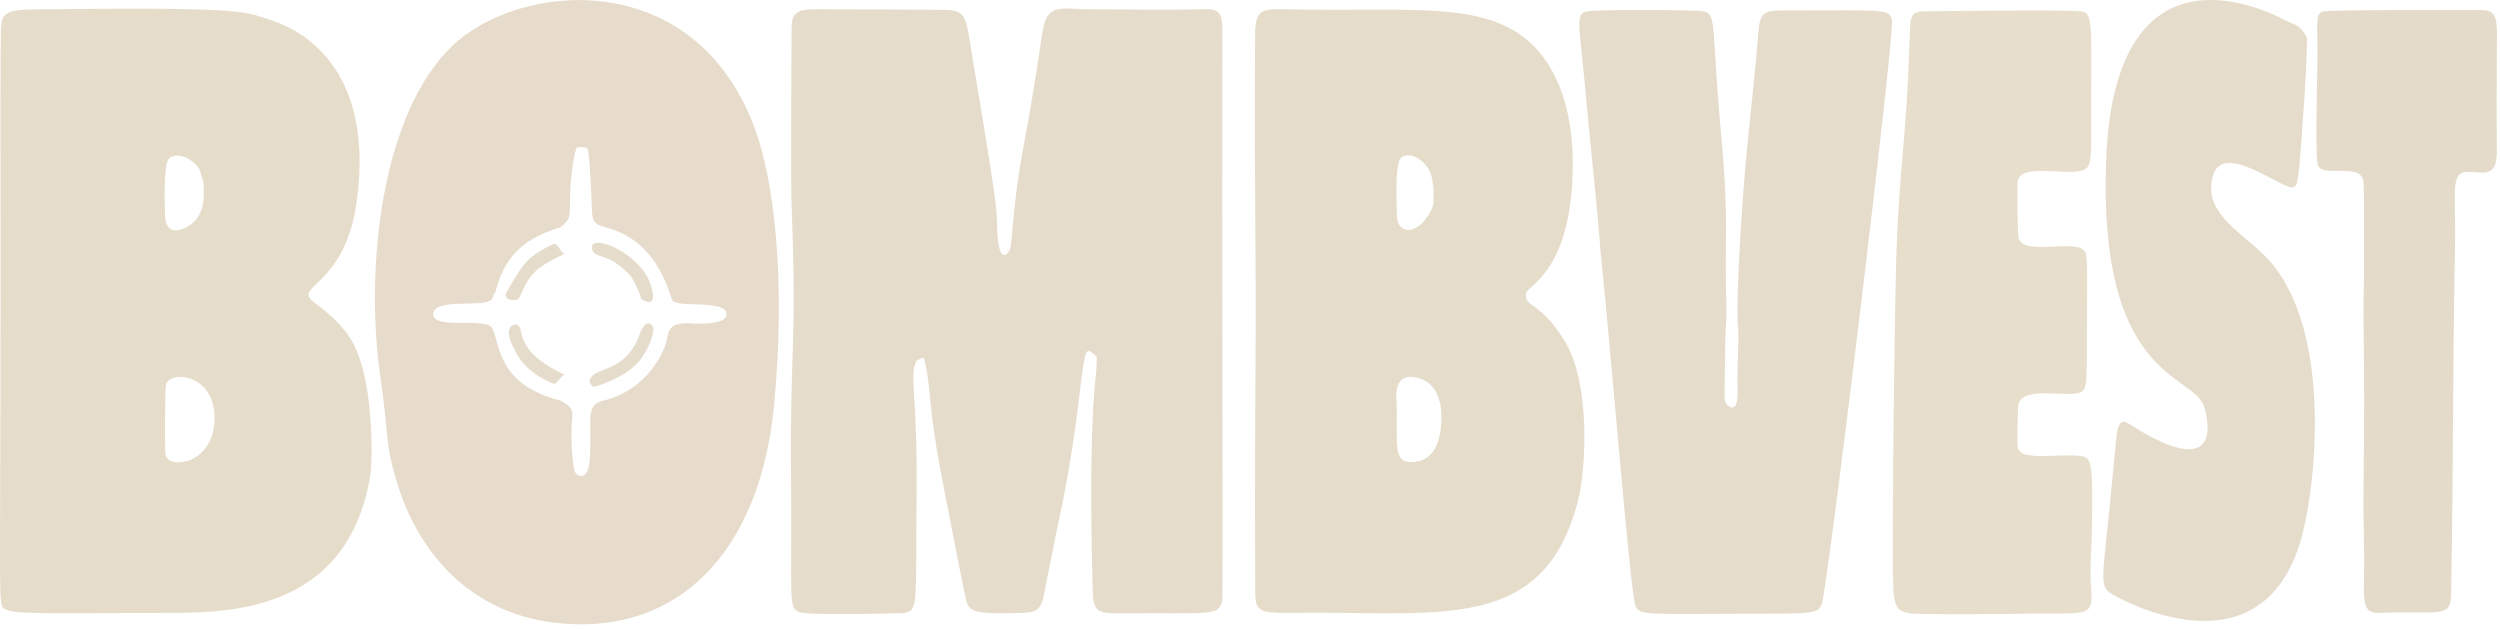
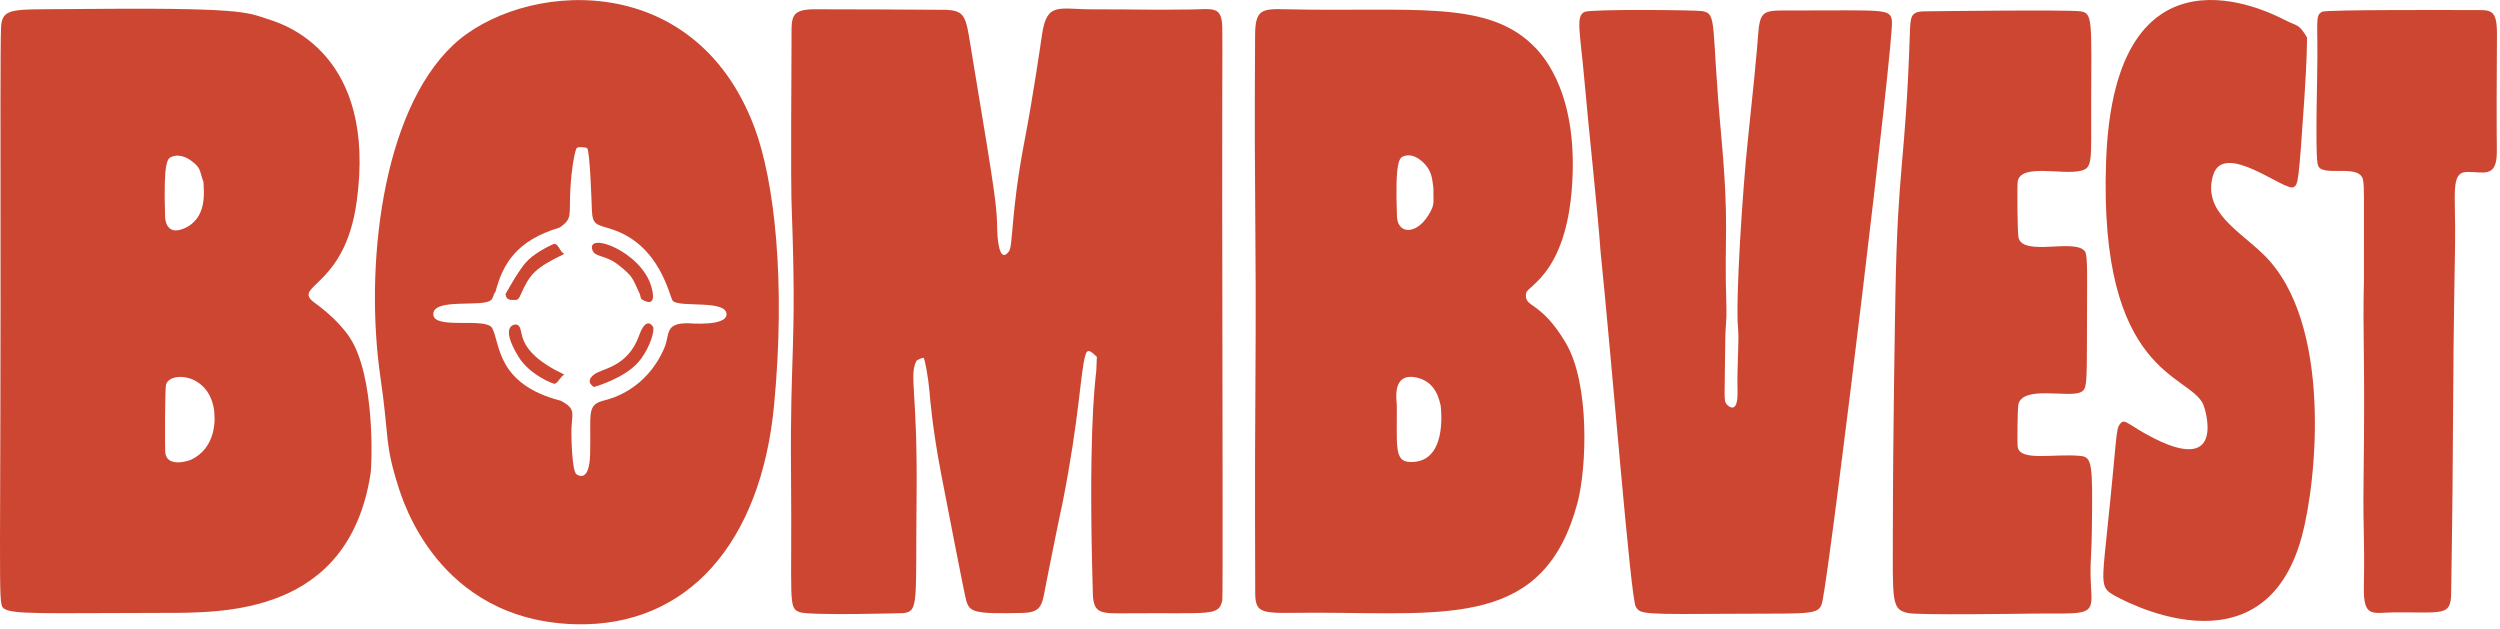
<svg xmlns="http://www.w3.org/2000/svg" width="100%" height="100%" viewBox="0 0 358 90" version="1.1" xml:space="preserve" style="fill-rule:evenodd;clip-rule:evenodd;stroke-linejoin:round;stroke-miterlimit:2;">
+   <style>path { fill: #cd4632 !important; }</style>
  <g transform="matrix(1,0,0,1,-7.03949,-6.490681)">
    <g id="Background">
      <path d="M164.108,57.589C163.233,56.771 162.737,56.29 162.436,57.445C161.704,60.252 161.623,66.191 159.209,78.448C159.033,79.341 158.98,79.322 156.933,89.59C156.263,92.955 156.424,94.192 153.491,94.26C146.476,94.423 145.925,94.158 145.411,92.53C145.166,91.751 142.108,75.887 141.828,74.438C140.57,67.911 140.218,63.519 140.142,62.562C139.992,60.695 139.474,57.825 139.287,57.714C139.219,57.673 138.333,58.05 138.281,58.152C137.181,60.322 138.448,62.26 138.295,77.497C138.139,92.963 138.627,93.938 136.469,94.286C136.364,94.303 123.156,94.658 121.619,94.168C119.818,93.595 120.484,92.82 120.315,74.501C120.149,56.502 121.153,56.518 120.419,36.499C120.349,34.581 120.275,32.558 120.386,12.501C120.405,9.077 120.074,7.899 123.502,7.817C124.03,7.804 141.877,7.867 142.505,7.897C145.485,8.041 145.338,8.96 146.268,14.54C149.838,35.951 149.757,35.965 149.842,39.44C149.848,39.719 149.966,44.533 151.506,42.507C152.141,41.671 151.749,37.04 153.774,26.549C154.959,20.406 156.078,12.668 156.254,11.457C156.943,6.691 158.69,7.837 163.504,7.827C170.507,7.813 170.484,7.937 177.5,7.849C180.771,7.808 182.032,7.275 182.073,10.524C182.127,14.762 182,14.758 182.099,63.504C182.103,65.82 182.156,92.088 182.074,92.453C181.549,94.76 180.612,94.222 168.497,94.315C164.709,94.345 163.621,94.436 163.535,91.499C162.896,69.634 163.745,62.093 164.03,59.553C164.048,59.396 164.036,59.407 164.108,57.589Z" style="fill:rgb(230,220,203);" />
      <path d="M64.21,76.595C62.03,69.79 62.842,69.636 61.516,60.499C59.234,44.789 61.678,22.6 71.913,12.955C81.484,3.935 106.317,1.569 115.053,24.666C117.943,32.305 119.58,46.816 117.883,64.556C116.004,84.201 105.516,96.283 89.492,95.883C69.576,95.387 64.639,77.649 64.21,76.595ZM78.001,48.255C77.711,48.577 77.698,49.089 77.408,49.411C76.328,50.61 68.921,49.041 69.094,51.56C69.243,53.734 76.684,51.873 77.526,53.482C78.694,55.715 78.108,61.49 87.327,63.871C89.739,65.106 88.834,65.787 88.863,68.495C88.868,68.971 88.921,73.918 89.591,74.399C89.818,74.562 91.44,75.657 91.547,71.504C91.699,65.629 90.968,64.47 93.593,63.821C94.475,63.603 99.562,62.345 102.156,56.355C103.007,54.391 102.151,52.774 105.508,52.778C105.711,52.778 111.065,53.262 111.08,51.506C111.098,49.382 104.461,50.558 103.405,49.601C102.917,49.158 101.699,41.553 94.577,39.297C92.434,38.618 91.867,38.748 91.793,36.489C91.77,35.787 91.523,28.226 91.136,27.738C90.999,27.566 89.897,27.475 89.659,27.659C89.378,27.878 88.887,30.556 88.717,33.517C88.498,37.323 89.1,37.767 87.174,39.08C81.004,40.914 79.041,44.279 78.001,48.255ZM87.803,42.84C83.563,44.893 82.888,45.781 81.613,48.591C81.286,49.313 81.287,49.437 80.505,49.429C79.366,49.417 79.594,48.784 79.427,48.666C81.547,44.832 82.421,44.001 82.77,43.669C83.971,42.528 86.382,41.359 86.516,41.421C87.096,41.689 87.223,42.573 87.803,42.84Z" style="fill:rgb(231,220,203);" />
      <path d="M7.116,31.5C7.113,29.818 7.082,12.695 7.184,10.474C7.318,7.541 8.818,7.87 16.504,7.792C42.224,7.533 42.211,8.21 45.572,9.285C47.783,9.991 61.072,14.24 58.105,35.452C56.373,47.834 48.618,47.341 52.128,49.873C52.581,50.2 55.402,52.235 57.096,54.78C60.775,60.31 60.326,72.941 60.089,74.431C56.897,94.478 39.166,94.252 30.5,94.256C13.387,94.264 8.464,94.565 7.468,93.525C6.73,92.755 7.184,89.234 7.116,31.5ZM37.772,66.502C37.737,66.162 37.762,65.817 37.727,65.476C37.147,59.926 31.34,59.568 30.808,61.586C30.66,62.145 30.62,70.897 30.724,71.451C31.092,73.412 33.954,72.532 34.418,72.312C37.91,70.654 37.744,66.731 37.772,66.502ZM36.175,32.553C35.555,30.861 35.89,30.624 34.471,29.541C34.288,29.402 32.993,28.414 31.673,28.92C31.028,29.166 30.43,29.395 30.678,37.487C30.686,37.744 30.765,40.331 33.397,39.204C36.796,37.749 36.214,33.817 36.175,32.553Z" style="fill:rgb(230,220,202);" />
      <g transform="matrix(0.93385,0,0,1,12.35188,0)">
        <path d="M186.817,62.503C186.994,36.996 186.597,37.019 186.773,11.506C186.798,7.814 187.815,7.736 191.497,7.816C210.507,8.232 222.009,6.424 229.204,12.823C230.382,13.87 235.925,18.8 235.464,31.499C234.957,45.493 228.529,47.39 228.339,48.445C227.938,50.671 230.425,49.327 234.393,55.566C238.165,61.496 237.596,73.59 236.228,78.43C231.195,96.238 216.587,94.28 196.504,94.231C188.32,94.211 186.806,94.796 186.792,91.5C186.782,89.18 186.714,73.5 186.817,62.503ZM215.228,64.557C215.054,64.092 214.692,61.163 211.491,60.547C207.664,59.81 208.497,63.879 208.502,64.5C208.548,70.276 208.068,72.565 210.498,72.649C216.234,72.849 215.319,65.302 215.228,64.557ZM214.13,33.523C213.946,32.535 214.02,31.301 212.911,30.103C212.719,29.896 211.254,28.314 209.61,28.843C208.946,29.057 208.197,29.298 208.529,37.498C208.628,39.966 211.377,40.196 213.295,37.377C214.449,35.681 214.041,35.555 214.13,33.523Z" style="fill:rgb(230,220,202);" />
      </g>
      <g transform="matrix(0.876069,0,0,1,26.01658,0)">
        <path d="M239.958,42.466C239.483,36.608 238.143,26.09 237.272,17.525C236.614,11.053 235.868,8.769 237.346,8.195C238.455,7.765 255.576,7.925 256.573,8.08C259.084,8.47 258.006,9.695 259.643,25.485C261.08,39.342 260.132,39.66 260.534,50.487C260.598,52.21 260.37,53.625 260.36,54.499C260.259,63.754 260.053,63.86 260.612,64.425C260.758,64.572 262.451,66.046 262.35,62.493C262.244,58.798 262.64,55.318 262.435,53.513C261.998,49.66 263.168,33.707 264.05,26.447C265.828,11.818 265.637,11.809 265.815,10.541C266.195,7.836 267.081,7.988 271.504,7.99C286.47,7.999 287.304,7.682 287.589,9.484C287.974,11.922 277.858,85.12 276.265,92.439C275.787,94.632 274.92,94.313 262.501,94.381C246.744,94.469 246.479,94.477 245.715,93.37C244.887,92.17 241.832,58.481 239.958,42.466Z" style="fill:rgb(230,220,203);" />
      </g>
      <g transform="matrix(0.686693,0,0,1,84.56771,0)">
        <path d="M368.194,11.857C368.19,12.552 368.174,15.127 367.645,20.52C366.455,32.667 366.358,32.906 365.394,33.289C363.635,33.988 350.835,26.577 348.624,31.563C346.309,36.784 353.95,39.461 359.169,42.967C373.644,52.689 370.202,75.537 367.098,83.347C359.02,103.665 329.346,92.351 327.481,91.549C325.314,90.616 325.402,89.776 326.37,83.474C328.701,68.314 328.249,68.053 329.238,67.172C330.234,66.284 330.9,67.423 336.551,69.348C351.14,74.317 347.046,65.205 346.578,64.445C343.843,60.006 324.648,60.357 326.299,29.485C328.05,-3.258 360.357,8.219 363.549,9.353C366.107,10.262 366.423,9.806 368.194,11.857Z" style="fill:rgb(230,220,203);" />
      </g>
      <g transform="matrix(0.793632,0,0,1,49.73604,0)">
        <path d="M322.788,48.501C322.691,61.611 322.999,62.178 321.572,62.67C319.234,63.477 311.066,61.635 310.367,64.466C310.27,64.858 310.136,70.078 310.283,70.571C310.878,72.564 316.748,71.439 321.486,71.768C323.725,71.923 323.823,72.785 323.646,82.497C323.564,87.021 323.213,86.992 323.562,91.505C323.824,94.889 322.085,94.254 312.499,94.363C310.742,94.383 292.423,94.591 290.543,94.288C287.432,93.788 287.726,92.669 287.741,82.498C287.763,67.962 288.145,51.215 288.207,48.495C288.63,29.936 290.011,30.042 290.799,11.511C290.911,8.881 290.875,8.139 293.505,8.113C295.748,8.092 319.193,7.867 321.549,8.108C323.843,8.343 323.567,9.361 323.525,21.5C323.497,29.657 323.874,30.547 321.565,30.962C318.2,31.566 310.926,29.891 310.273,32.434C310.145,32.934 310.214,39.865 310.419,40.527C311.278,43.304 320.78,40.527 322.442,42.535C322.892,43.079 322.785,46.677 322.788,48.501Z" style="fill:rgb(231,222,204);" />
      </g>
      <g transform="matrix(0.686693,0,0,1,84.56771,0)">
        <path d="M380.067,46.501C380.083,33.475 380.118,33.479 379.905,32.369C379.425,29.866 371.981,31.795 370.635,30.378C370.364,30.092 369.934,30.062 370.307,17.502C370.548,9.384 369.757,8.722 371.385,8.167C372.307,7.853 400.017,7.928 402.506,7.935C406.447,7.946 407.842,7.59 407.803,11.506C407.65,27.177 407.822,27.15 407.771,28.51C407.636,32.073 404.769,31.037 401.476,31.12C398.019,31.208 399.253,34.297 399.069,41.494C398.431,66.503 398.846,66.485 398.249,91.491C398.172,94.715 396.637,94.153 386.495,94.181C381.899,94.193 379.924,95.107 380.047,90.497C380.247,82.98 379.851,82.997 379.987,75.497C380.334,56.319 379.767,54.843 380.067,46.501Z" style="fill:rgb(229,219,202);" />
      </g>
      <path d="M92.094,61.909C92.078,61.862 90.707,61.207 92.123,60.108C93.243,59.237 96.931,59.099 98.565,54.526C99.611,51.597 100.575,53.228 100.597,53.412C100.724,54.487 99.671,57.007 98.406,58.404C96.399,60.623 92.648,61.744 92.094,61.909Z" style="fill:rgb(230,220,203);" />
      <path d="M98.6,48.462C97.579,46.34 97.786,46.157 95.568,44.408C93.75,42.975 92.243,43.342 91.883,42.336C90.886,39.548 98.868,42.468 100.315,47.55C101.306,51.029 98.893,49.326 98.877,49.301C98.721,49.051 98.756,48.712 98.6,48.462Z" style="fill:rgb(230,220,203);" />
      <path d="M87.856,60.136C87.286,60.402 87.069,61.182 86.498,61.448C86.315,61.534 82.882,60.155 81.315,57.618C78.498,53.055 80.745,52.846 81.087,52.99C82.402,53.544 80.195,56.492 87.856,60.136Z" style="fill:rgb(230,220,203);" />
      <path d="M87.803,42.84C83.563,44.893 82.888,45.781 81.613,48.591C81.286,49.313 81.287,49.437 80.505,49.429C79.366,49.417 79.594,48.784 79.427,48.666C81.547,44.832 82.421,44.001 82.77,43.669C83.971,42.528 86.382,41.359 86.516,41.421C87.096,41.689 87.223,42.573 87.803,42.84Z" style="fill:rgb(230,220,203);" />
    </g>
  </g>
</svg>
